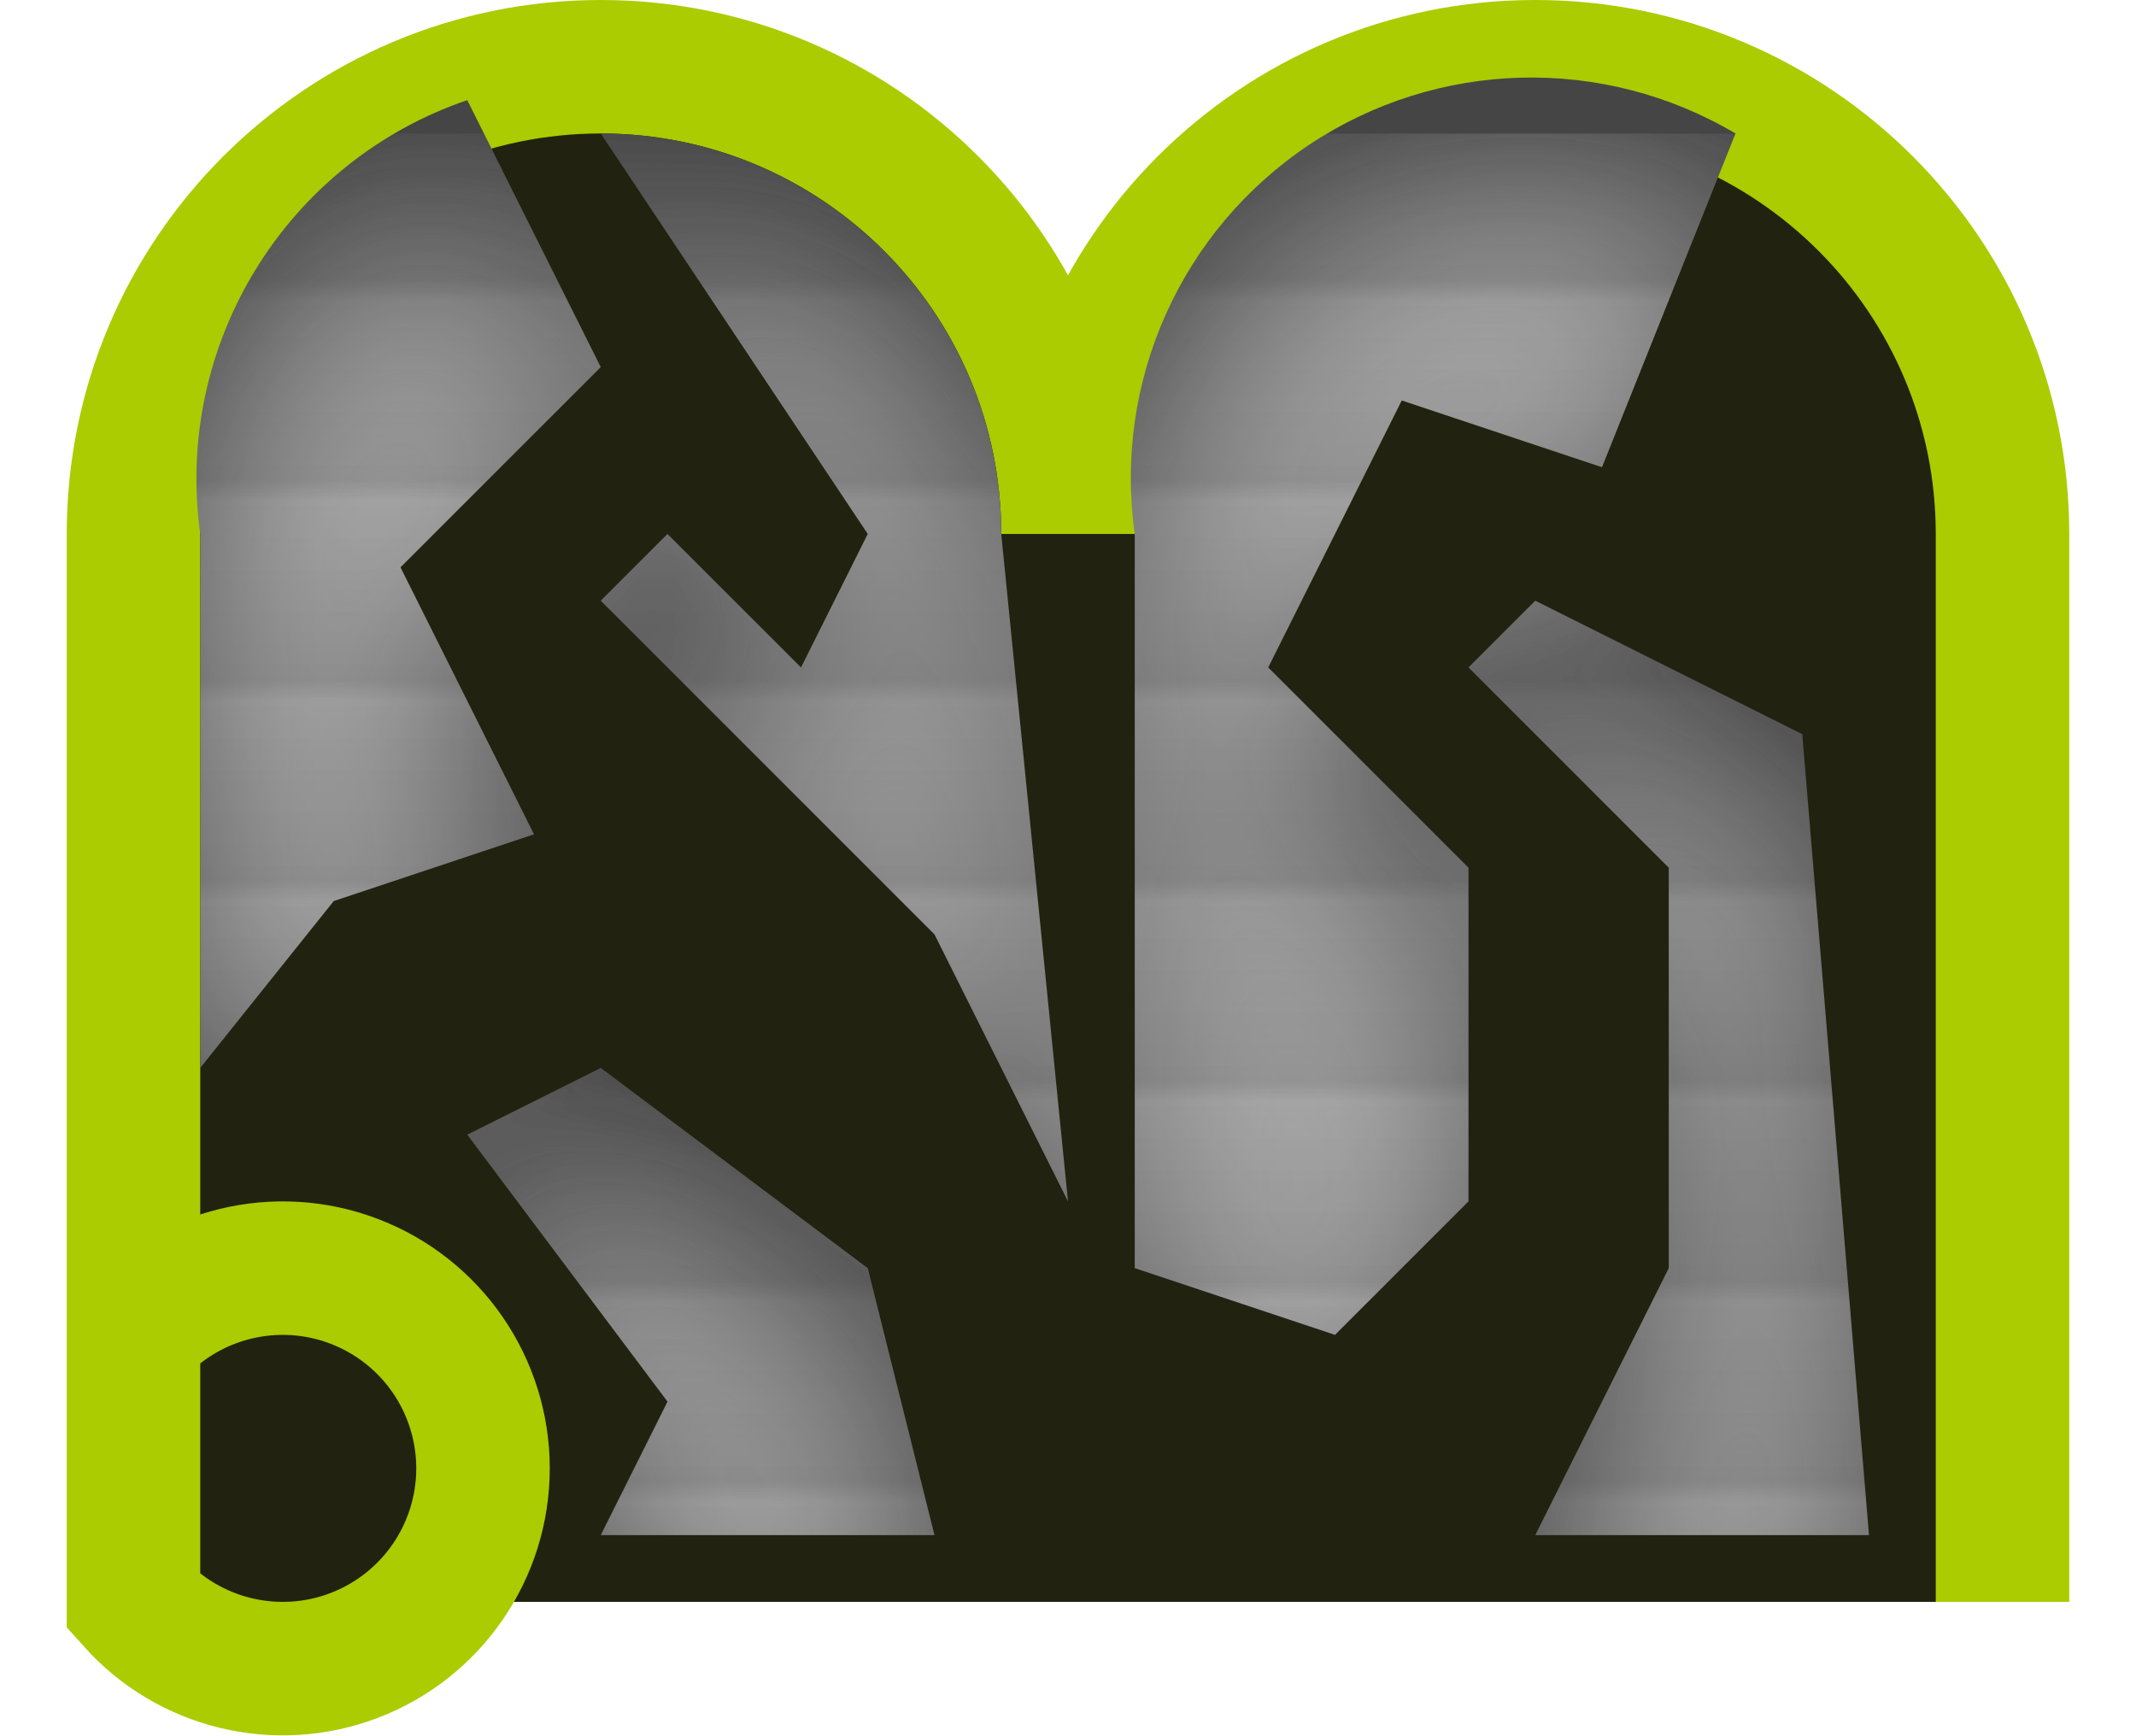
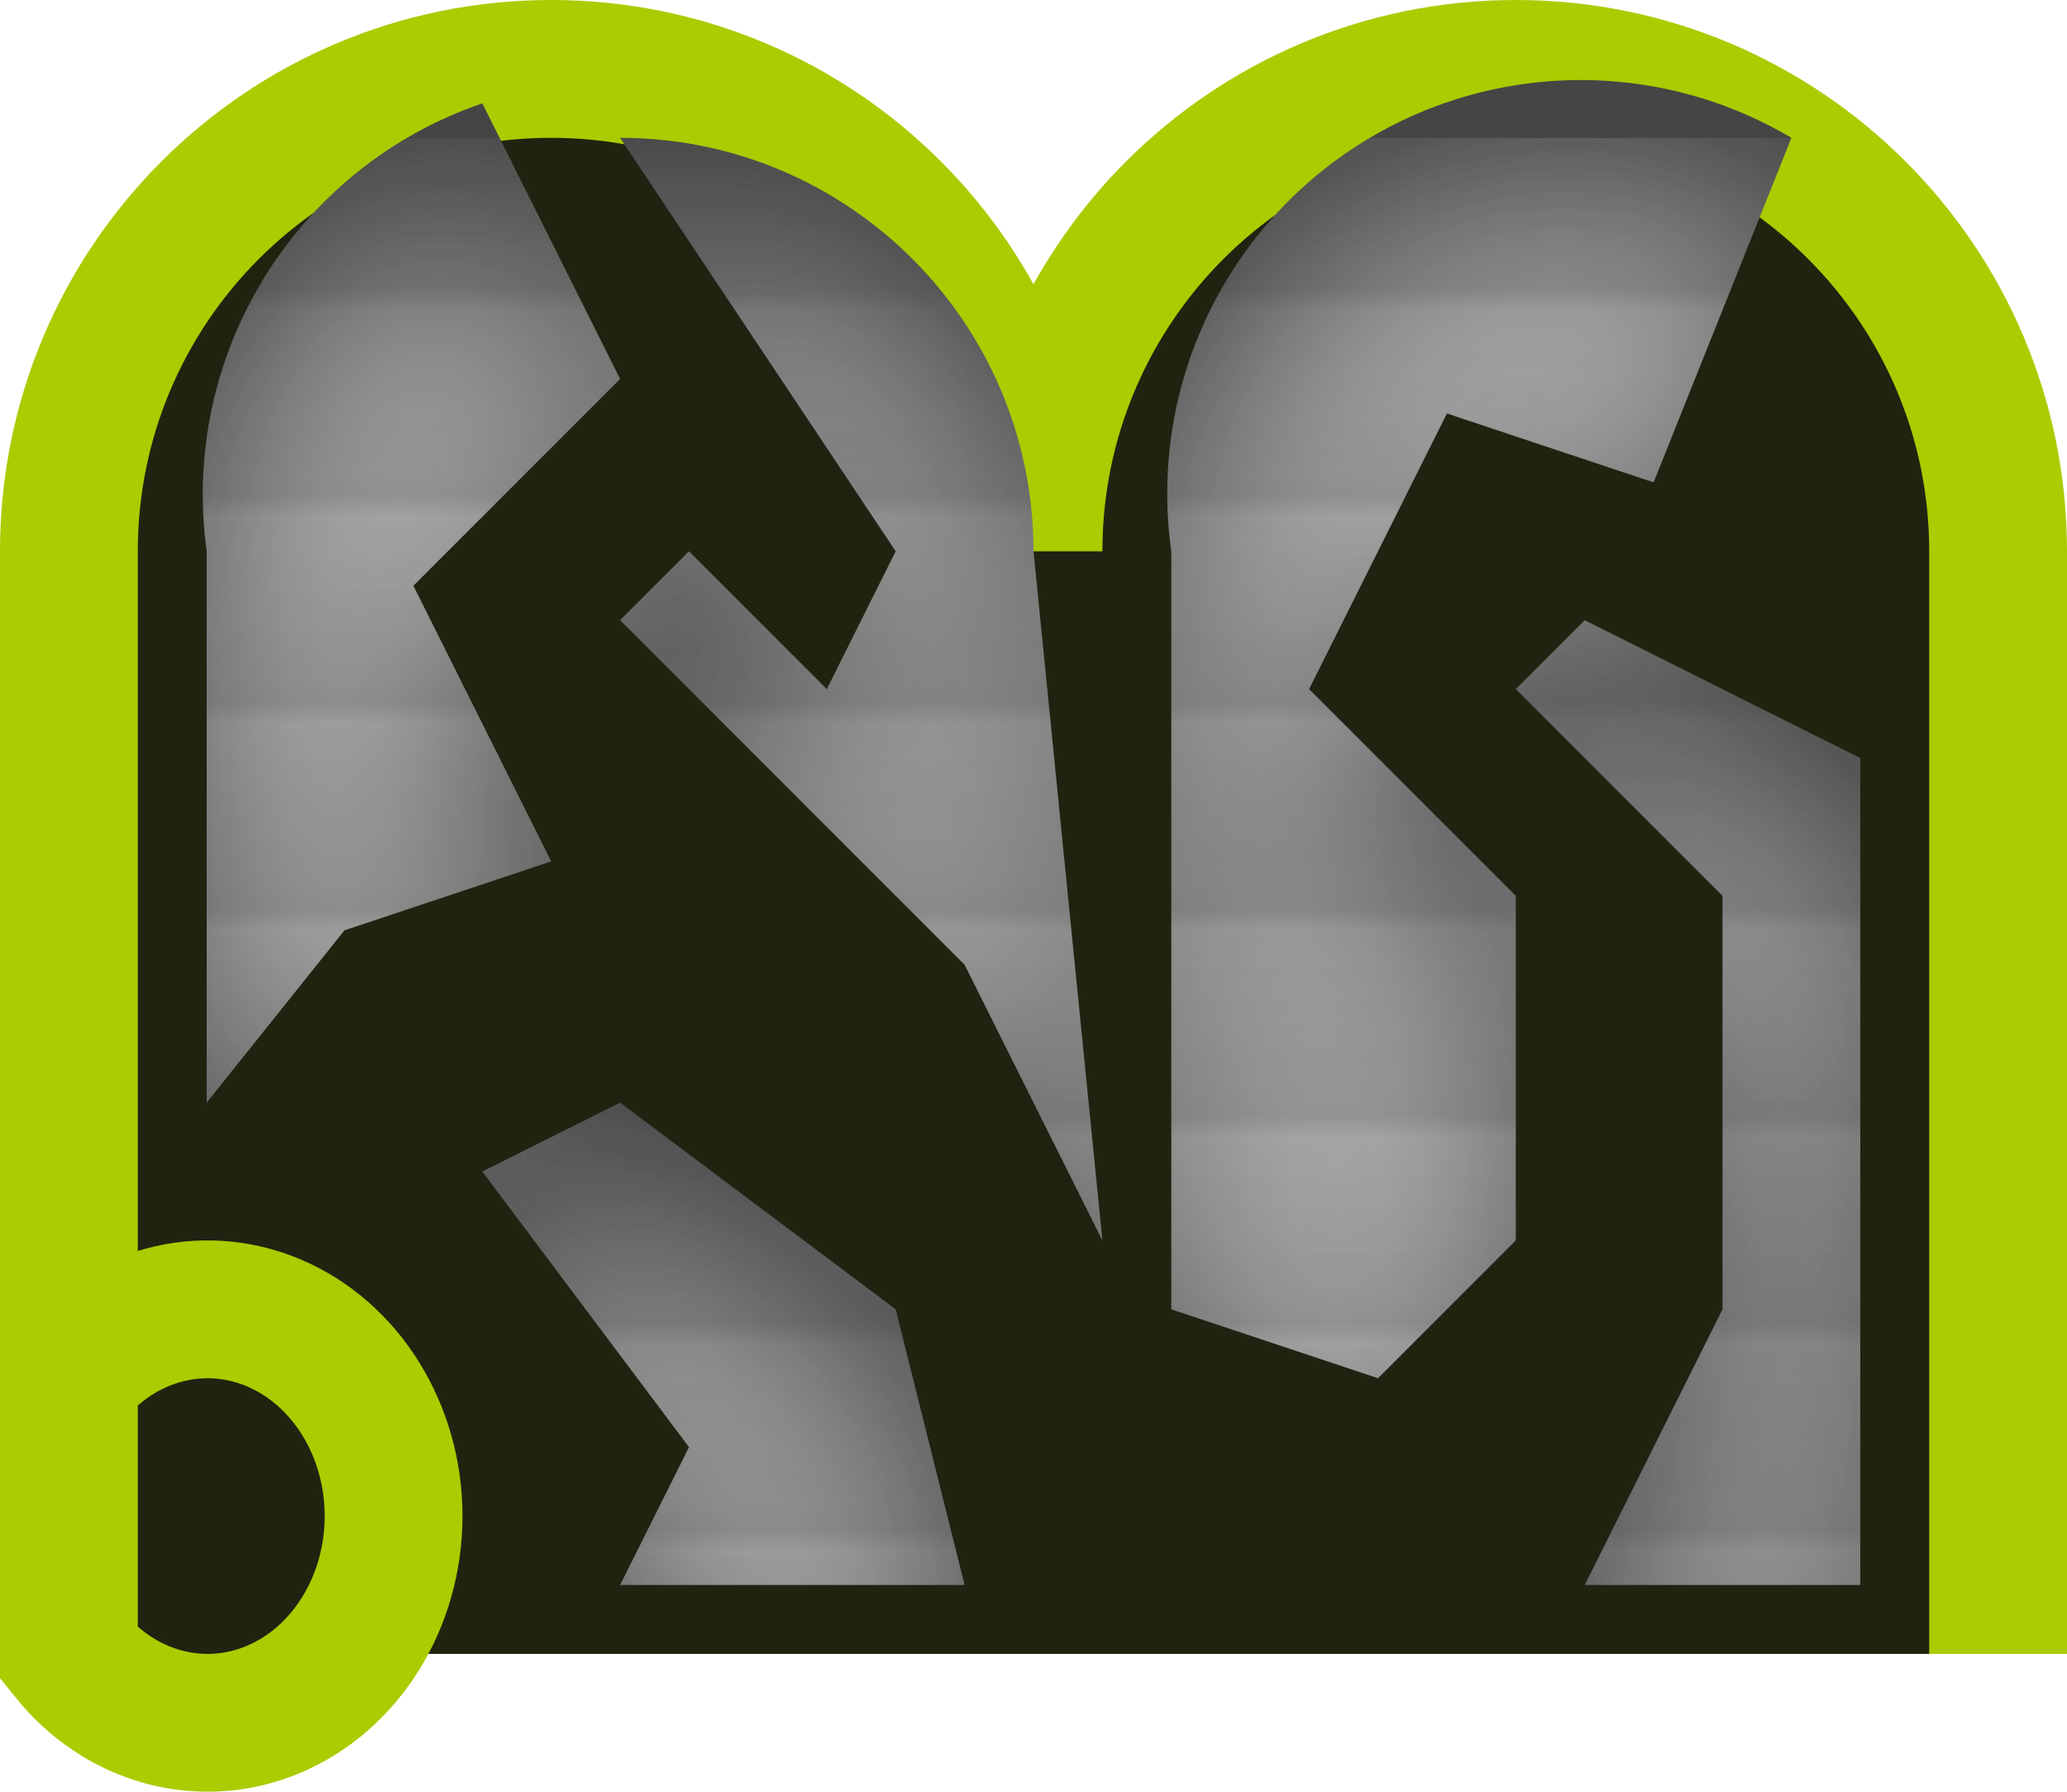
- <svg xmlns="http://www.w3.org/2000/svg" viewBox="0 0 32 26">
+ <svg xmlns="http://www.w3.org/2000/svg" viewBox="0 0 30 26">
  <defs>
    <linearGradient id="A" x2="0" y2="3" gradientUnits="userSpaceOnUse" spreadMethod="repeat">
      <stop offset=".4" stop-color="#999" />
      <stop offset=".5" stop-color="#aaa" />
    </linearGradient>
    <filter id="B" width="5" height="5">
      <feFlood flood-color="#444" result="A" />
      <feGaussianBlur in="SourceGraphic" stdDeviation="1.5" />
      <feOffset dy="2" />
      <feComposite in="A" operator="out" />
      <feComposite in2="SourceGraphic" operator="atop" />
    </filter>
  </defs>
-   <path fill="#221" stroke="#ac0" stroke-width="2" d="M2 24V8a6 6 0 0 1 14 0 6 6 0 0 1 14 0v16M2 20a3 3 0 1 1 0 4v-2" />
-   <path fill="url(#A)" d="M3 16V8a6 6 0 0 1 4-6.5l2 4-3 3 2 4-3 1M9 2a6 6 0 0 1 6 6l1 10-2-4-3-3-2-2 1-1 2 2 1-2m4 0a6 6 0 0 1 9-6l-2 5-3-1-2 4 3 3v5l-2 2-3-1m8 0v-6l-3-3 1-1 4 2l1 12h-5m-9 0H9l1-2-3-4 2-1 4 3" filter="url(#B)" />
+   <path fill="#221" stroke="#ac0" stroke-width="2" d="M1 24V8a6 6 0 0 1 14 0 6 6 0 0 1 14 0v16M1 20a2.7 3 0 1 1 0 4v-2" />
+   <path fill="url(#A)" d="M3 16V8a6 6 0 0 1 4-6.5l2 4-3 3 2 4-3 1M9 2a6 6 0 0 1 6 6l1 10-2-4-3-3-2-2 1-1 2 2 1-2m4 0a6 6 0 0 1 9-6l-2 5-3-1-2 4 3 3v5l-2 2-3-1m8 0v-6l-3-3 1-1 4 2v12h-4m-9 0H9l1-2-3-4 2-1 4 3" filter="url(#B)" />
</svg>
